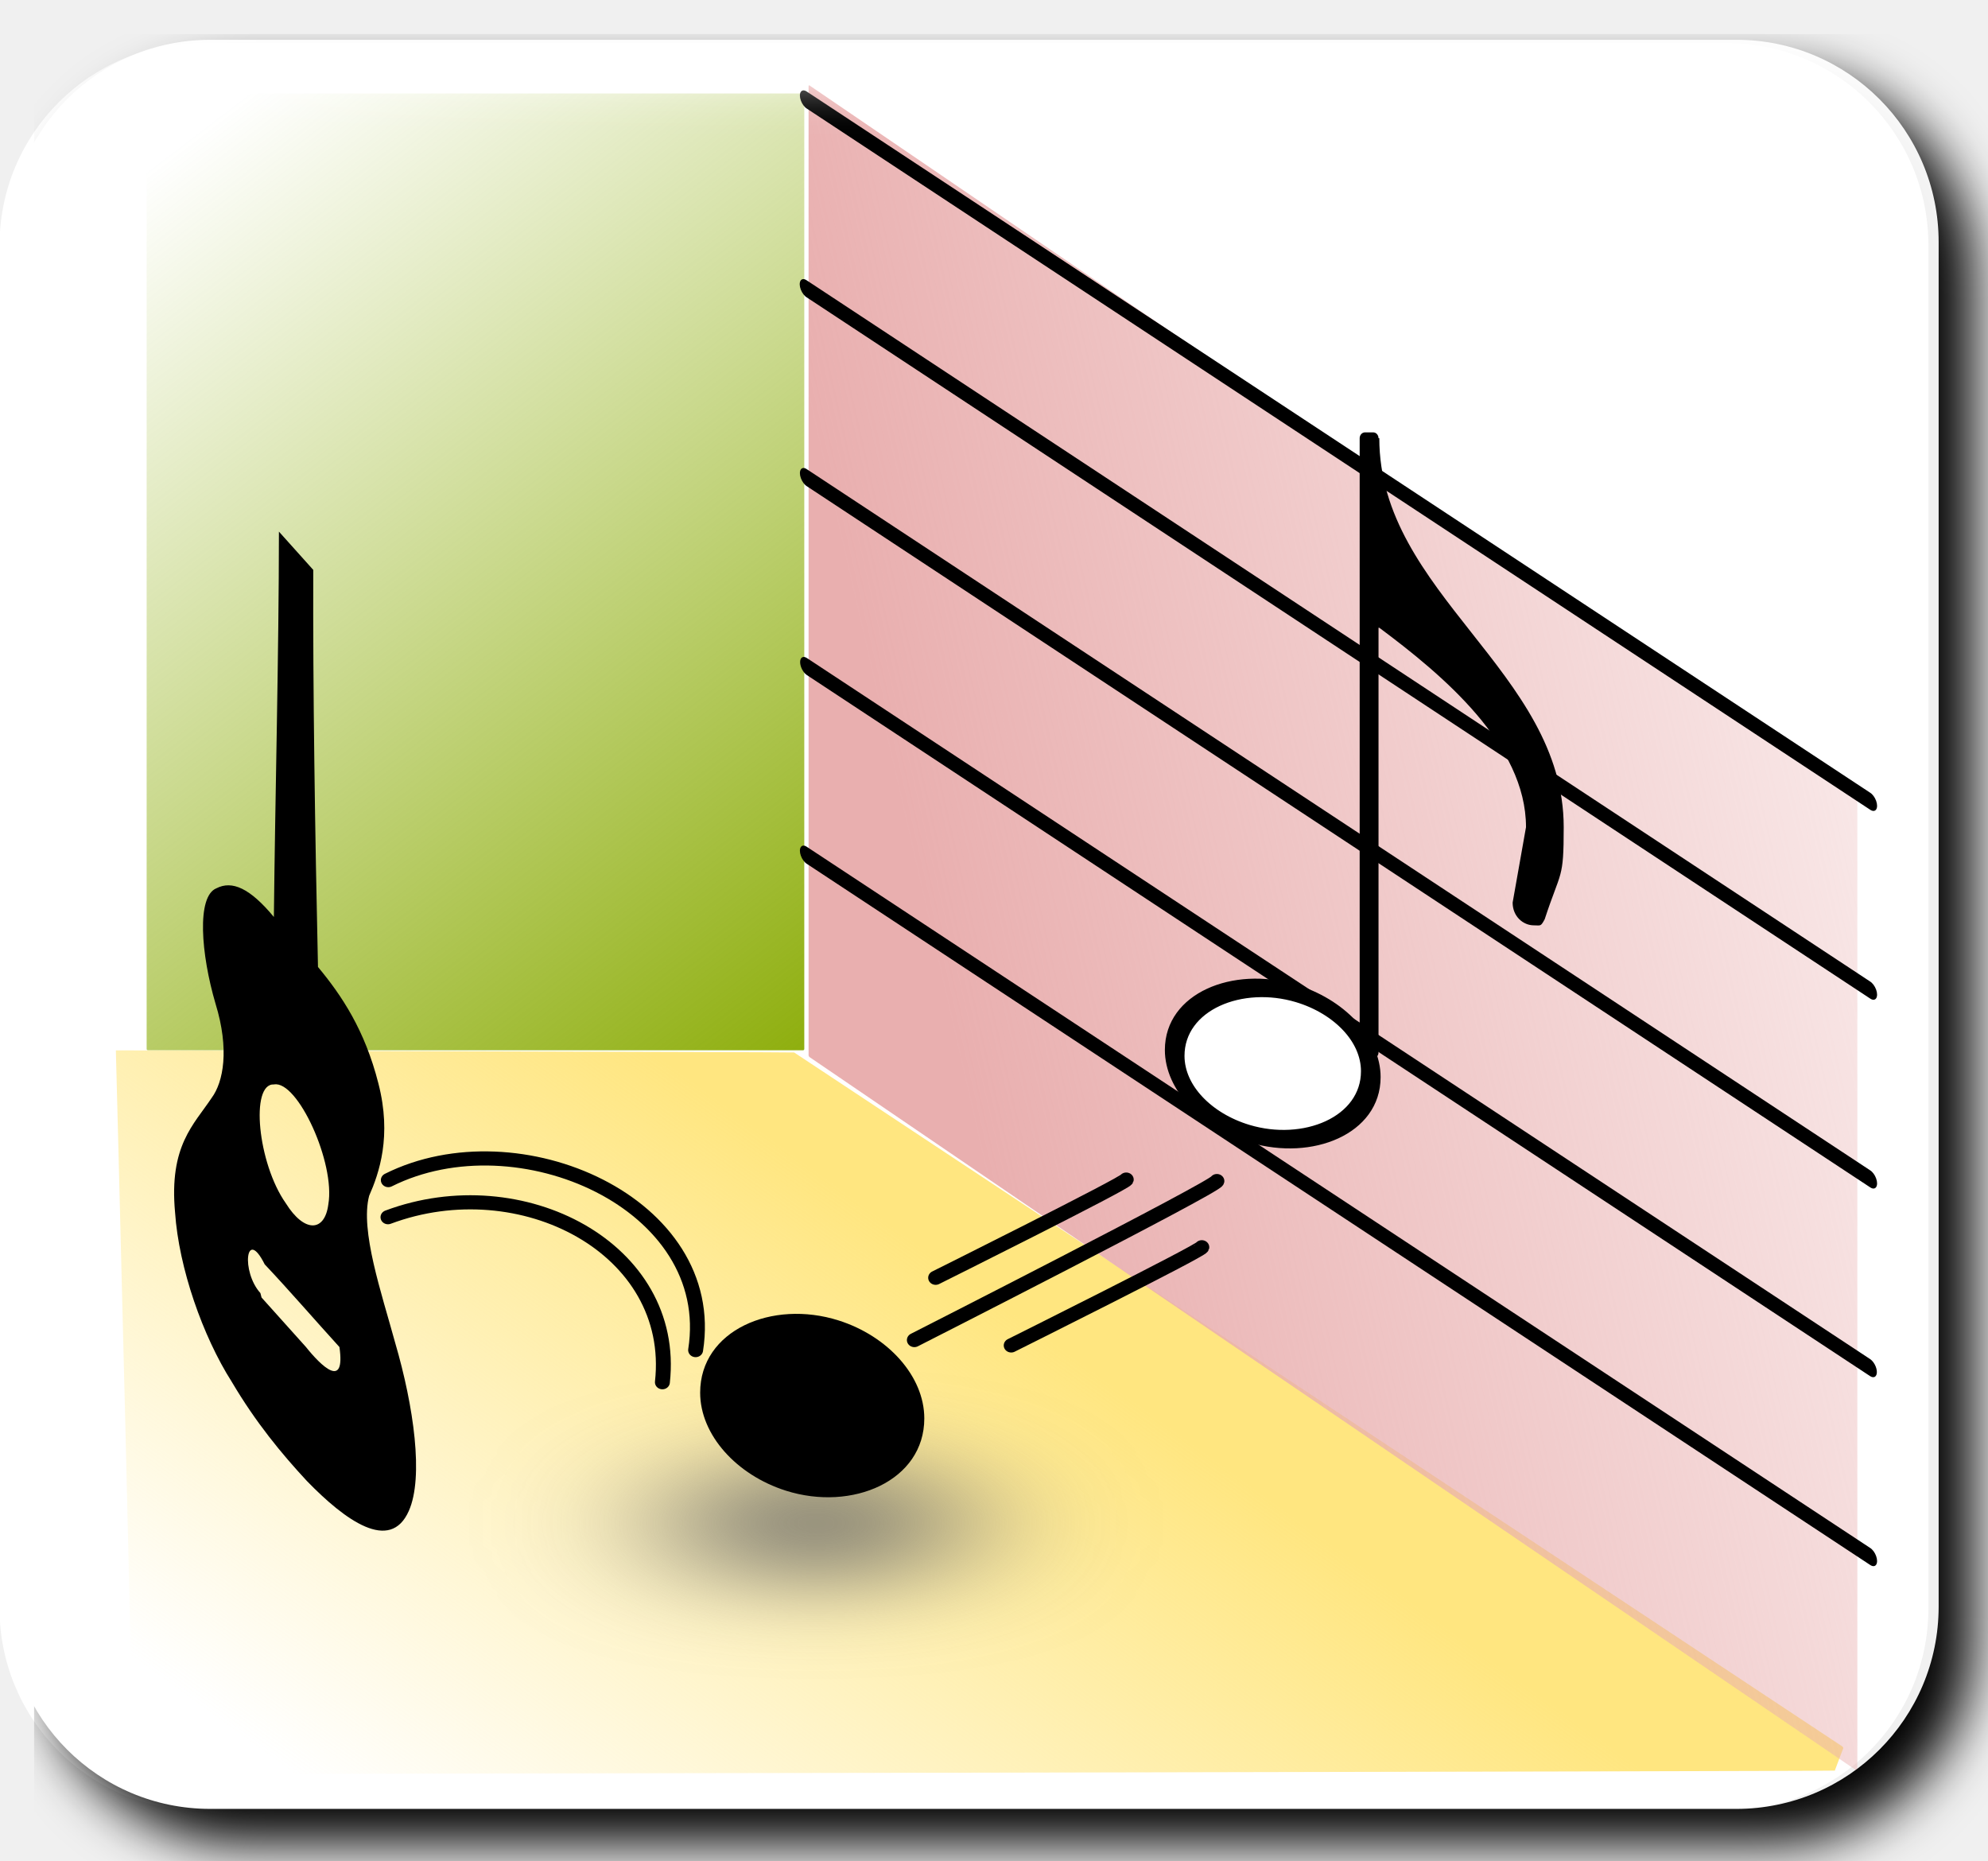
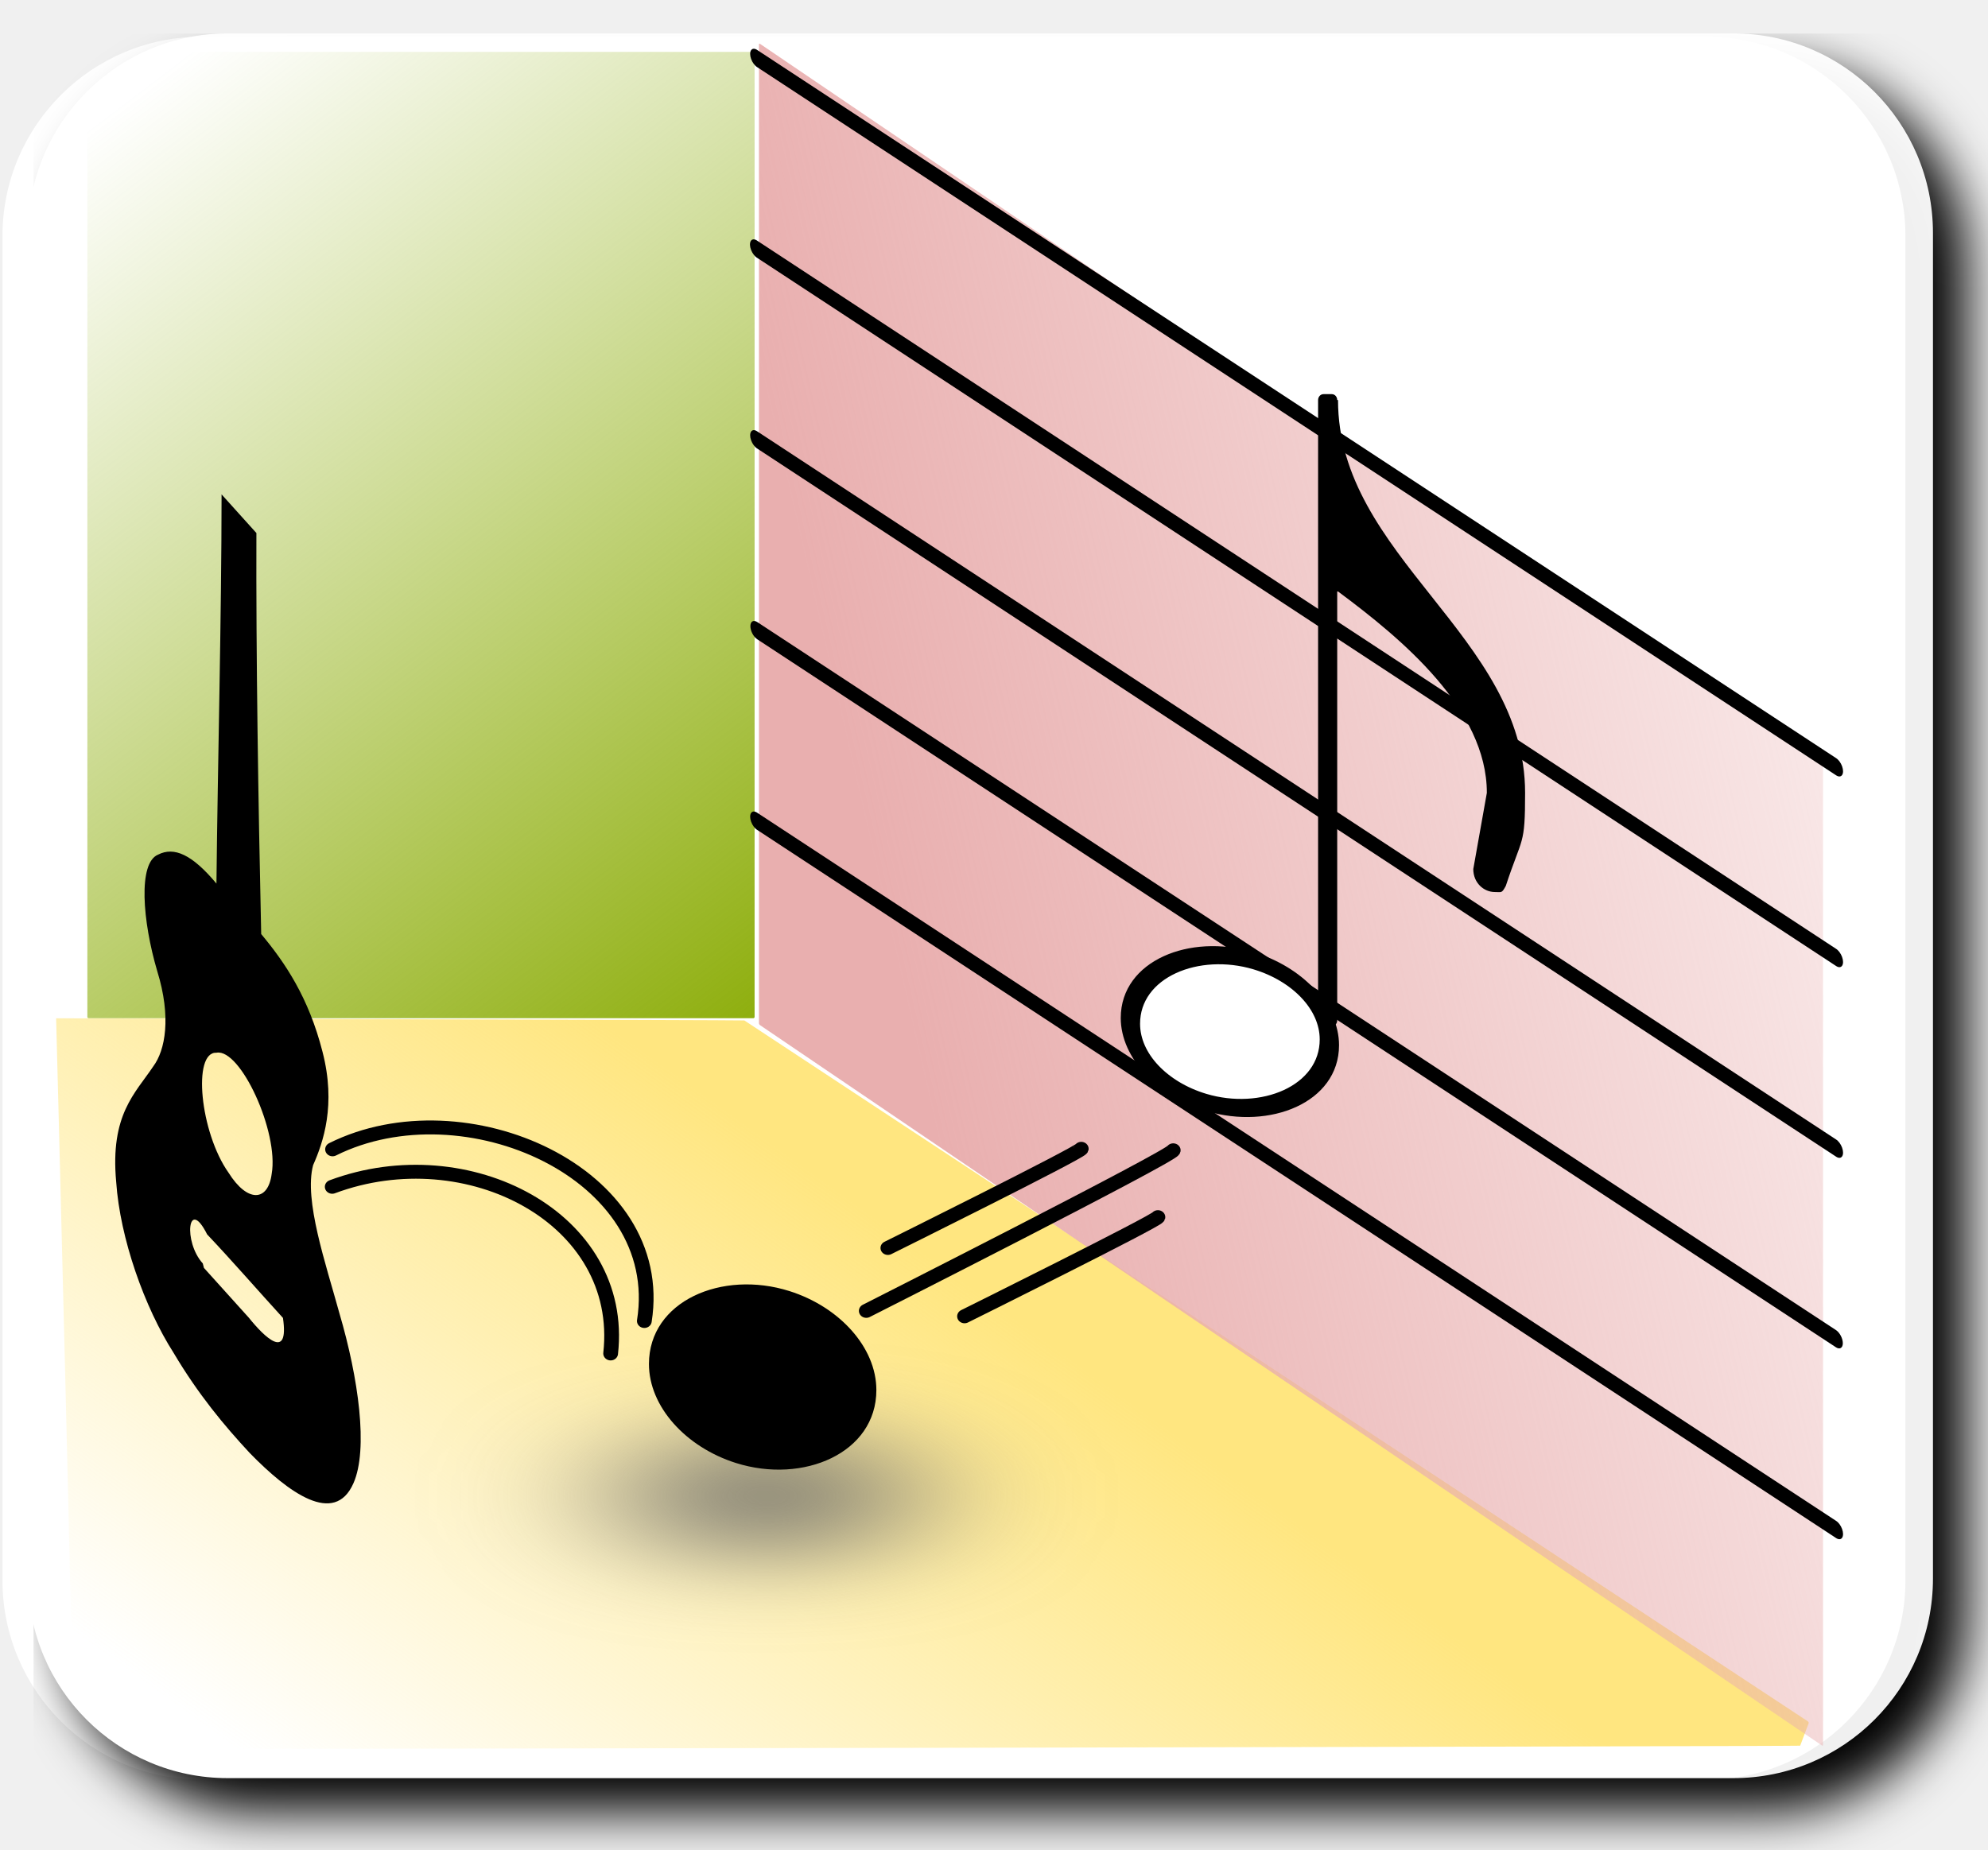
- <svg xmlns="http://www.w3.org/2000/svg" xmlns:xlink="http://www.w3.org/1999/xlink" version="1.1" width="1346.66" height="1260" id="svg2">
+ <svg xmlns="http://www.w3.org/2000/svg" xmlns:xlink="http://www.w3.org/1999/xlink" version="1.1" width="1365" height="1270" id="svg2">
  <defs id="defs4">
    <linearGradient id="linearGradient3030">
      <stop style="stop-color:#88aa00;stop-opacity:1;" offset="0" id="stop3032" />
      <stop style="stop-color:#88aa00;stop-opacity:0;" offset="1" id="stop3034" />
    </linearGradient>
    <linearGradient id="linearGradient4084">
      <stop style="stop-color:#ffe680;stop-opacity:1;" offset="0" id="stop4086" />
      <stop style="stop-color:#ffe680;stop-opacity:0;" offset="1" id="stop4088" />
    </linearGradient>
    <linearGradient id="linearGradient3965">
      <stop style="stop-color:#e9afaf;stop-opacity:1;" offset="0" id="stop3967" />
      <stop style="stop-color:#e9afaf;stop-opacity:0;" offset="1" id="stop3969" />
    </linearGradient>
    <filter id="filter3910" x="-0.67" width="2.341" y="-1.021" height="3.041" color-interpolation-filters="sRGB">
      <feGaussianBlur stdDeviation="60.364" id="feGaussianBlur3912" />
    </filter>
    <linearGradient xlink:href="#linearGradient3965" id="linearGradient3971" x1="694.417" y1="49.402" x2="2088.791" y2="-392.253" gradientUnits="userSpaceOnUse" gradientTransform="matrix(0.9231305,0,0,0.9231354,-12.77299,103.4428)" />
    <linearGradient xlink:href="#linearGradient4084" id="linearGradient4090" x1="619.143" y1="496.806" x2="580.006" y2="1280.159" gradientUnits="userSpaceOnUse" gradientTransform="matrix(0.7549653,0.5312223,0,0.9231354,-22.10279,92.07134)" />
    <linearGradient xlink:href="#linearGradient3030" id="linearGradient3036" x1="612.288" y1="754.371" x2="39.491" y2="44.433" gradientUnits="userSpaceOnUse" gradientTransform="matrix(0.923128,0,0,0.9231354,-0.5752623,103.343)" />
    <filter id="filter5557" color-interpolation-filters="sRGB">
      <feGaussianBlur id="feGaussianBlur5559" result="result0" in="SourceAlpha" stdDeviation="4" />
      <feOffset id="feOffset5561" dx="5" dy="5" result="result4" />
      <feComposite id="feComposite5563" in2="result4" in="SourceGraphic" operator="xor" result="result3" />
    </filter>
  </defs>
-   <rect style="fill:#ffffff;fill-opacity:1;stroke:none" id="rect5537" width="1306.6" height="1197.055" x="-0.3" y="29.194" ry="136.87" />
-   <g transform="matrix(0.7820979,0,0,0.7820979,-211.0981,985.0467)" style="font-size:600px;font-style:normal;font-variant:normal;font-weight:normal;font-stretch:normal;line-height:125%;letter-spacing:0px;word-spacing:0px;fill:#000000;fill-opacity:1;stroke:none;font-family:Emmentaler;-inkscape-font-specification:Emmentaler" id="text5163" />
-   <g transform="matrix(0.7820979,0,0,0.7820979,-211.0981,985.0467)" style="font-size:600px;font-style:normal;font-variant:normal;font-weight:normal;font-stretch:normal;line-height:125%;letter-spacing:0px;word-spacing:0px;fill:#000000;fill-opacity:1;stroke:none;font-family:Emmentaler;-inkscape-font-specification:Emmentaler" id="text5167" />
-   <g transform="matrix(-0.5584748,-0.6571537,0,1,380.9213,505.5766)" style="font-size:600px;font-style:normal;font-variant:normal;font-weight:normal;font-stretch:normal;line-height:125%;letter-spacing:0px;word-spacing:0px;fill:#000000;fill-opacity:1;stroke:none;font-family:Emmentaler;-inkscape-font-specification:Emmentaler" id="text5163-8" />
-   <g transform="matrix(-0.5584748,-0.6571537,0,1,380.9213,505.5766)" style="font-size:600px;font-style:normal;font-variant:normal;font-weight:normal;font-stretch:normal;line-height:125%;letter-spacing:0px;word-spacing:0px;fill:#000000;fill-opacity:1;stroke:none;font-family:Emmentaler;-inkscape-font-specification:Emmentaler" id="text5167-7" />
-   <g id="g3047" transform="matrix(0.9692676,0,0,0.9178801,90.41537,-37.04665)">
+   <rect style="fill:#ffffff;fill-opacity:1;stroke:none" id="rect5537" width="1306.6" height="1197.055" x="1.7" y="25.194" ry="136.87" />
+   <g transform="matrix(0.7820979,0,0,0.7820979,-209.0981,981.0467)" style="font-size:600px;font-style:normal;font-variant:normal;font-weight:normal;font-stretch:normal;line-height:125%;letter-spacing:0px;word-spacing:0px;fill:#000000;fill-opacity:1;stroke:none;font-family:Emmentaler;-inkscape-font-specification:Emmentaler" id="text5163" />
+   <g transform="matrix(0.7820979,0,0,0.7820979,-209.0981,981.0467)" style="font-size:600px;font-style:normal;font-variant:normal;font-weight:normal;font-stretch:normal;line-height:125%;letter-spacing:0px;word-spacing:0px;fill:#000000;fill-opacity:1;stroke:none;font-family:Emmentaler;-inkscape-font-specification:Emmentaler" id="text5167" />
+   <g transform="matrix(-0.5584748,-0.6571537,0,1,382.9213,501.5766)" style="font-size:600px;font-style:normal;font-variant:normal;font-weight:normal;font-stretch:normal;line-height:125%;letter-spacing:0px;word-spacing:0px;fill:#000000;fill-opacity:1;stroke:none;font-family:Emmentaler;-inkscape-font-specification:Emmentaler" id="text5163-8" />
+   <g transform="matrix(-0.5584748,-0.6571537,0,1,382.9213,501.5766)" style="font-size:600px;font-style:normal;font-variant:normal;font-weight:normal;font-stretch:normal;line-height:125%;letter-spacing:0px;word-spacing:0px;fill:#000000;fill-opacity:1;stroke:none;font-family:Emmentaler;-inkscape-font-specification:Emmentaler" id="text5167-7" />
+   <rect style="fill:#ffffff;fill-opacity:1;stroke:none;filter:url(#filter5557)" id="rect5537-4" width="284.497" height="260.645" x="2018.768" y="592.268" ry="29.802" transform="matrix(4.597148,0,0,4.597148,-9261.238,-2699.786)" />
+   <g id="g3047" transform="matrix(0.9968077,0,0,0.9399854,50.80738,-67.15023)">
    <rect ry="0.931" y="109.334" x="9.204" height="706.042" width="459.608" id="rect3020" style="fill:url(#linearGradient3036);fill-opacity:1;fill-rule:nonzero;stroke:none" />
    <path id="rect3973" d="M 461.741,816.991 1194.136,1328.985 c 0.418,0.292 0.924,0.97 0.753,1.45 l -5.867,16.458 c -0.171,0.48 -1189.98,2.844 -1189.867,2.346 C 0.981,1350.793 -12.31,815.426 -12.31,815.426 c 0,0 473.633,1.273 474.051,1.565 z" style="fill:url(#linearGradient4090);fill-opacity:1;fill-rule:nonzero;stroke:none" />
    <rect transform="matrix(0.8117321,0.58403,0,1,0,0)" ry="0.931" y="-236.513" x="581.238" height="716.959" width="902.959" id="rect3955" style="fill:url(#linearGradient3971);fill-opacity:1;fill-rule:nonzero;stroke:none" />
    <path transform="matrix(0.9956587,0,0,0.5471038,-320.3428,404.5933)" d="m 908.898,1388.771 c 0,39.198 -48.376,70.975 -108.051,70.975 -59.675,0 -108.051,-31.776 -108.051,-70.975 0,-39.198 48.376,-70.975 108.051,-70.975 59.675,0 108.051,31.776 108.051,70.975 z" id="path3884" style="fill:#666666;fill-opacity:1;fill-rule:nonzero;stroke:none;filter:url(#filter3910)" />
    <g transform="matrix(0.6956721,0.4843178,0,0.9231354,465.904,-76.90665)" id="g3034">
      <path d="m 6.812,800.406 a 6.801,6.801 0 1 0 0,13.594 l 1068.062,0 a 6.801,6.801 0 1 0 0,-13.594 l -1068.062,0 z" id="line8" style="font-size:medium;font-style:normal;font-variant:normal;font-weight:normal;font-stretch:normal;text-indent:0;text-align:start;text-decoration:none;line-height:normal;letter-spacing:normal;word-spacing:normal;text-transform:none;direction:ltr;block-progression:tb;writing-mode:lr-tb;text-anchor:start;baseline-shift:baseline;color:#000000;fill:currentColor;fill-opacity:1;fill-rule:nonzero;stroke:none;stroke-width:13.601;marker:none;visibility:visible;display:inline;overflow:visible;enable-background:accumulate;font-family:Sans;-inkscape-font-specification:Sans" />
      <path d="m 6.812,649.469 a 6.812,6.812 0 1 0 0,13.625 l 1068.062,0 a 6.812,6.812 0 0 0 0,-13.625 l -1068.062,0 z" id="line10" style="font-size:medium;font-style:normal;font-variant:normal;font-weight:normal;font-stretch:normal;text-indent:0;text-align:start;text-decoration:none;line-height:normal;letter-spacing:normal;word-spacing:normal;text-transform:none;direction:ltr;block-progression:tb;writing-mode:lr-tb;text-anchor:start;baseline-shift:baseline;color:#000000;fill:currentColor;fill-opacity:1;fill-rule:nonzero;stroke:none;stroke-width:13.601;marker:none;visibility:visible;display:inline;overflow:visible;enable-background:accumulate;font-family:Sans;-inkscape-font-specification:Sans" />
      <path d="m 6.812,498.562 a 6.801,6.801 0 1 0 0,13.594 l 1068.062,0 a 6.801,6.801 0 1 0 0,-13.594 l -1068.062,0 z" id="line12" style="font-size:medium;font-style:normal;font-variant:normal;font-weight:normal;font-stretch:normal;text-indent:0;text-align:start;text-decoration:none;line-height:normal;letter-spacing:normal;word-spacing:normal;text-transform:none;direction:ltr;block-progression:tb;writing-mode:lr-tb;text-anchor:start;baseline-shift:baseline;color:#000000;fill:currentColor;fill-opacity:1;fill-rule:nonzero;stroke:none;stroke-width:13.601;marker:none;visibility:visible;display:inline;overflow:visible;enable-background:accumulate;font-family:Sans;-inkscape-font-specification:Sans" />
      <path d="M 6.125,347.656 A 6.806,6.806 0 1 0 6.812,361.25 l 1068.062,0 a 6.801,6.801 0 1 0 0,-13.594 l -1068.062,0 a 6.801,6.801 0 0 0 -0.688,0 z" id="line14" style="font-size:medium;font-style:normal;font-variant:normal;font-weight:normal;font-stretch:normal;text-indent:0;text-align:start;text-decoration:none;line-height:normal;letter-spacing:normal;word-spacing:normal;text-transform:none;direction:ltr;block-progression:tb;writing-mode:lr-tb;text-anchor:start;baseline-shift:baseline;color:#000000;fill:currentColor;fill-opacity:1;fill-rule:nonzero;stroke:none;stroke-width:13.601;marker:none;visibility:visible;display:inline;overflow:visible;enable-background:accumulate;font-family:Sans;-inkscape-font-specification:Sans" />
      <path d="m 6.812,196.719 a 6.801,6.801 0 1 0 0,13.594 l 1068.062,0 a 6.801,6.801 0 1 0 0,-13.594 l -1068.062,0 z" id="line16" style="font-size:medium;font-style:normal;font-variant:normal;font-weight:normal;font-stretch:normal;text-indent:0;text-align:start;text-decoration:none;line-height:normal;letter-spacing:normal;word-spacing:normal;text-transform:none;direction:ltr;block-progression:tb;writing-mode:lr-tb;text-anchor:start;baseline-shift:baseline;color:#000000;fill:currentColor;fill-opacity:1;fill-rule:nonzero;stroke:none;stroke-width:13.601;marker:none;visibility:visible;display:inline;overflow:visible;enable-background:accumulate;font-family:Sans;-inkscape-font-specification:Sans" />
    </g>
-     <g id="text949-8" style="font-size:4px;fill:#ffffff;fill-opacity:1;stroke:#000000;stroke-width:0.131;stroke-miterlimit:4;stroke-opacity:1;stroke-dasharray:none;font-family:Emmentaler" transform="matrix(-104.7795,-33.13691,0,-98.77687,864.7281,846.8197)">
-       <path d="M 0.808,-0.576 C 0.42,-0.576 0,-0.244 0,0.14 c 0,0.26 0.212,0.436 0.5,0.436 0.388,0 0.808,-0.332 0.808,-0.716 0,-0.26 -0.212,-0.436 -0.5,-0.436" id="path5416" style="fill:#ffffff;fill-opacity:1;stroke:#000000;stroke-width:0.131;stroke-miterlimit:4;stroke-opacity:1;stroke-dasharray:none" />
+     <g id="text949-8" style="font-size:4px;fill:#ffffff;fill-opacity:1;stroke:#000000;stroke-width:0.127;stroke-miterlimit:4;stroke-opacity:1;stroke-dasharray:none;font-family:Emmentaler" transform="matrix(-104.7795,-33.13691,0,-98.77687,864.7281,846.8197)">
+       <path d="M 0.808,-0.576 C 0.42,-0.576 0,-0.244 0,0.14 c 0,0.26 0.212,0.436 0.5,0.436 0.388,0 0.808,-0.332 0.808,-0.716 0,-0.26 -0.212,-0.436 -0.5,-0.436" id="path5416" style="fill:#ffffff;fill-opacity:1;stroke:#000000;stroke-width:0.127;stroke-miterlimit:4;stroke-opacity:1;stroke-dasharray:none" />
    </g>
    <g transform="matrix(-119.7634,-40.17762,0,-119.7643,552.6878,1103.806)" id="text949-8-9" style="font-size:4px;fill:#000000;fill-opacity:1;stroke:none;font-family:Emmentaler">
      <path d="M 0.808,-0.576 C 0.42,-0.576 0,-0.244 0,0.14 c 0,0.26 0.212,0.436 0.5,0.436 0.388,0 0.808,-0.332 0.808,-0.716 0,-0.26 -0.212,-0.436 -0.5,-0.436" id="path5416-2" style="fill:#000000;fill-opacity:1;stroke:none" />
    </g>
    <g transform="matrix(0.923128,0,0,1.078107,-317.1062,-63.31721)" id="g3848">
      <g transform="matrix(129.7365,0,0,-129.7365,1286.699,396.0902)" id="g1153-1">
        <g id="text1155-0" style="font-size:4px;fill:currentColor;font-family:Emmentaler">
          <path d="M 0.856,-2.052 C 0.856,-1.616 0.368,-1.248 0,-1 l -0.1,0 0,1 0.1,0 c 0,-0.82 1.076,-1.232 1.076,-2.052 0,-0.28 -0.016,-0.224 -0.111,-0.486 -0.024,-0.04 -0.023,-0.032 -0.063,-0.032 -0.064,0 -0.124,0.048 -0.124,0.12" id="path5364" />
        </g>
      </g>
      <g transform="matrix(-129.7365,0,0,-129.7365,1278.963,392.0985)" id="g1159-7">
        <rect width="0.11" height="3.302" ry="0.031" x="-0.055" y="-3.302" id="rect1161-6" />
      </g>
    </g>
-     <path id="path3882" d="M 757.17,911.874 C 755.984,916.308 545.736,1029.2 545.736,1029.2" style="fill:none;stroke:#000000;stroke-width:10.431;stroke-linecap:round;stroke-linejoin:miter;stroke-miterlimit:4;stroke-opacity:1;stroke-dasharray:none" />
+     <path id="path3882" d="M 757.17,911.874 C 755.984,916.308 545.736,1029.2 545.736,1029.2" style="fill:none;stroke:#000000;stroke-width:10.164;stroke-linecap:round;stroke-linejoin:miter;stroke-miterlimit:4;stroke-opacity:1;stroke-dasharray:none" />
    <path id="path3153" d="m 121.149,1133.147 c 26.684,29.03 58.282,53.367 71.322,22.025 10.383,-24.759 3.466,-76.948 -9.601,-124.044 -9.471,-36.619 -24.588,-82.809 -18.158,-108.401 6.942,-16.622 15.965,-43.987 6.461,-82.859 -9.477,-39.478 -25.71,-65.015 -42.228,-85.975 -2.056,-98.079 -3.599,-204.762 -3.302,-293.006 l -23.989,-28.239 c -0.048,90.644 -2.628,194.741 -3.532,284.357 -16.705,-21.251 -29.172,-27.131 -40.16,-21.168 -13.923,5.958 -10.835,48.492 -0.607,85.187 9.833,33.725 5.468,57.781 -2.694,69.44 -12.448,19.793 -29.893,35.29 -25.593,84.574 2.645,40.981 19.35,91.358 39.613,124.966 16.826,30.066 34.827,53.062 52.467,73.141 z M 88.707,994.534 c -13.574,-15.802 -10.249,-49.229 3.007,-21.203 17.376,19.442 34.824,40.826 52.228,61.023 4.324,31.744 -12.776,14 -23.505,-0.151 -10.309,-12.131 -20.618,-24.262 -30.928,-36.393 l -0.436,-1.782 -0.366,-1.494 z m 17.731,-66.321 c -19.598,-29.372 -25.041,-88.574 -8.236,-87.637 16.467,-3.192 43.039,58.034 37.966,88.553 -2.485,20.377 -16.72,21.137 -29.73,-0.916 z" style="fill:#000000" />
-     <path id="path3882-9" d="m 693.818,910.78 c -0.748,2.738 -133.203,72.458 -133.203,72.458" style="fill:none;stroke:#000000;stroke-width:10.431;stroke-linecap:round;stroke-linejoin:miter;stroke-miterlimit:4;stroke-opacity:1;stroke-dasharray:none" />
-     <path id="path3882-9-5" d="m 746.624,960.711 c -0.748,2.738 -133.203,72.458 -133.203,72.458" style="fill:none;stroke:#000000;stroke-width:10.431;stroke-linecap:round;stroke-linejoin:miter;stroke-miterlimit:4;stroke-opacity:1;stroke-dasharray:none" />
-     <path id="path3882-91" d="m 178.104,911.169 c 90.76,-47.965 230.905,17.273 214.761,125.432" style="fill:none;stroke:#000000;stroke-width:10.431;stroke-linecap:round;stroke-linejoin:miter;stroke-miterlimit:4;stroke-opacity:1;stroke-dasharray:none" />
-     <path id="path3882-91-0" d="M 177.868,938.541 C 271.144,901.628 379.982,961.642 369.653,1060.314" style="fill:none;stroke:#000000;stroke-width:10.431;stroke-linecap:round;stroke-linejoin:miter;stroke-miterlimit:4;stroke-opacity:1;stroke-dasharray:none" />
+     <path id="path3882-9" d="m 693.818,910.78 c -0.748,2.738 -133.203,72.458 -133.203,72.458" style="fill:none;stroke:#000000;stroke-width:10.164;stroke-linecap:round;stroke-linejoin:miter;stroke-miterlimit:4;stroke-opacity:1;stroke-dasharray:none" />
+     <path id="path3882-9-5" d="m 746.624,960.711 c -0.748,2.738 -133.203,72.458 -133.203,72.458" style="fill:none;stroke:#000000;stroke-width:10.164;stroke-linecap:round;stroke-linejoin:miter;stroke-miterlimit:4;stroke-opacity:1;stroke-dasharray:none" />
+     <path id="path3882-91" d="m 178.104,911.169 c 90.76,-47.965 230.905,17.273 214.761,125.432" style="fill:none;stroke:#000000;stroke-width:10.164;stroke-linecap:round;stroke-linejoin:miter;stroke-miterlimit:4;stroke-opacity:1;stroke-dasharray:none" />
+     <path id="path3882-91-0" d="M 177.868,938.541 C 271.144,901.628 379.982,961.642 369.653,1060.314" style="fill:none;stroke:#000000;stroke-width:10.164;stroke-linecap:round;stroke-linejoin:miter;stroke-miterlimit:4;stroke-opacity:1;stroke-dasharray:none" />
  </g>
-   <rect style="fill:#ffffff;fill-opacity:1;stroke:none;filter:url(#filter5557)" id="rect5537-4" width="284.497" height="260.645" x="2018.768" y="592.268" ry="29.802" transform="matrix(4.597148,0,0,4.597148,-9275.223,-2695.786)" />
</svg>
